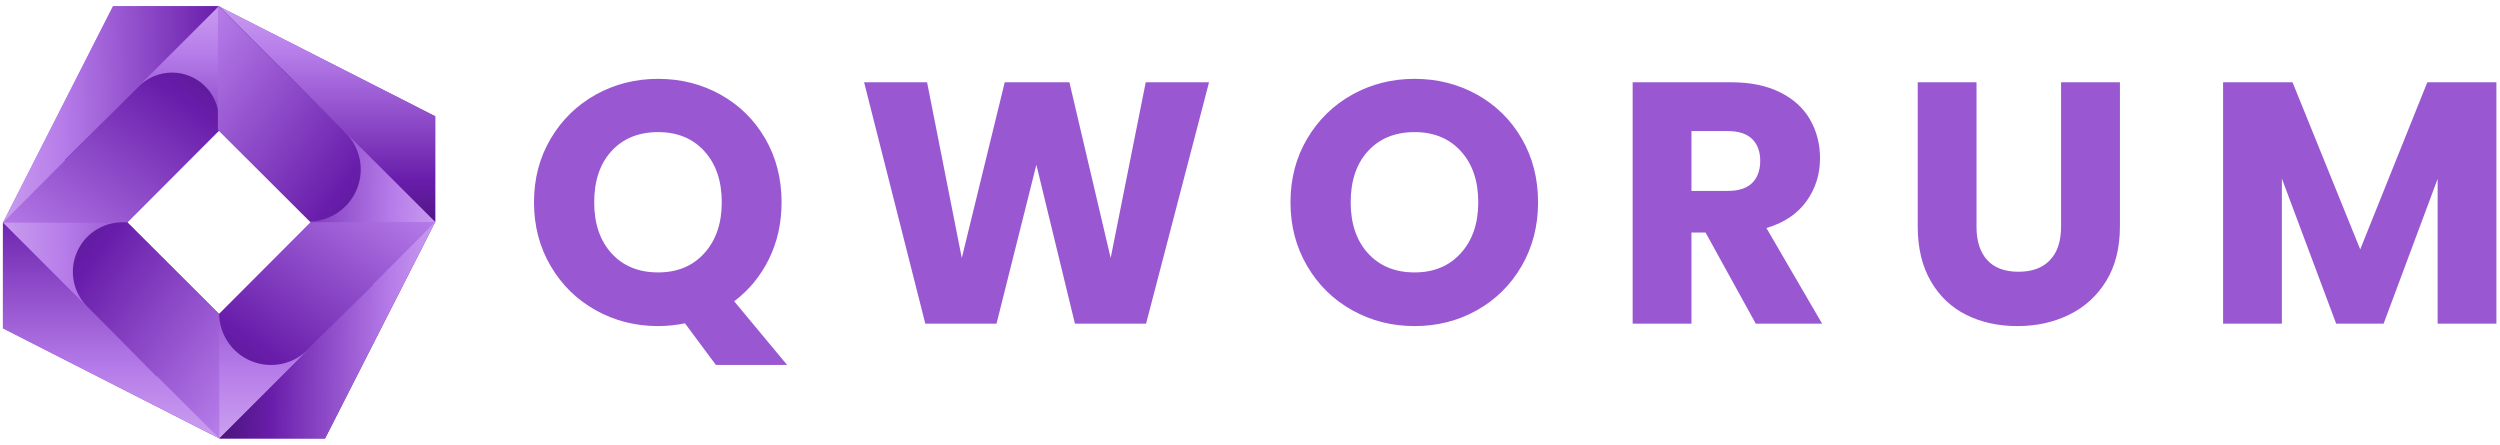
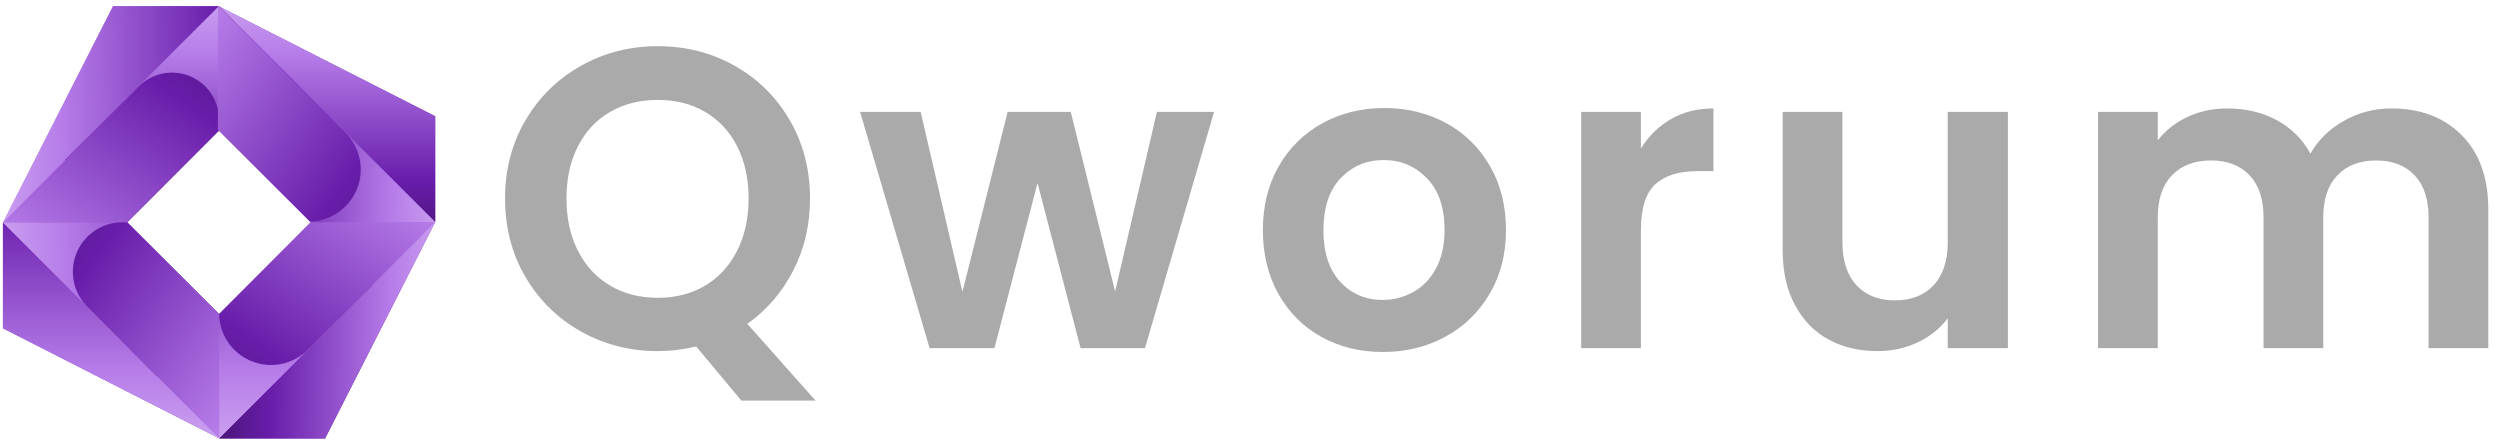
<svg xmlns="http://www.w3.org/2000/svg" version="1.1" width="1102px" height="196px" viewBox="0 0 1102 196">
-   <g transform="matrix(1, 0, 0, 1, 640, 512)" id="background-logo">
-     <rect style="stroke: none; stroke-width: 0; stroke-dasharray: none; stroke-linecap: butt; stroke-dashoffset: 0; stroke-linejoin: miter; stroke-miterlimit: 4; fill: rgb(255,255,255); fill-opacity: 0; fill-rule: nonzero; opacity: 1;" paint-order="stroke" x="-640" y="-512" rx="0" ry="0" width="1280" height="1024" />
-   </g>
-   <g transform="matrix(1, 0, 0, 1, -85.37827, -75.27992)">
-     <g transform="matrix(0.903508, 0, 0, 0.903508, 181.9398, 173.086)" id="logo-logo" style="">
-       <g style="" paint-order="stroke">
-         <g transform="matrix(1.167865 0 0 1.167865 0 0.2039149)">
-           <linearGradient id="SVGID_144_10_355863" gradientUnits="userSpaceOnUse" gradientTransform="matrix(1 0 0 -1 -0.0151 399.6987)" x1="176.254" y1="289.885" x2="424.723" y2="108.82">
-             <stop offset="0" style="stop-color:rgb(202,159,239);stop-opacity: 1" />
-             <stop offset="0.218" style="stop-color:rgb(182,124,233);stop-opacity: 1" />
-             <stop offset="0.751" style="stop-color:rgb(104,29,170);stop-opacity: 1" />
-             <stop offset="1" style="stop-color:rgb(72,20,118);stop-opacity: 1" />
-           </linearGradient>
-           <path style="stroke: none; stroke-width: 1; stroke-dasharray: none; stroke-linecap: butt; stroke-dashoffset: 0; stroke-linejoin: miter; stroke-miterlimit: 4; fill: url(#SVGID_144_10_355863); fill-rule: nonzero; opacity: 1;" paint-order="stroke" transform=" translate(-300, -200.0005)" d="M 390.291 199.862 L 390.293 199.86 L 390.295 199.862 L 390.295 155.711 L 299.86 109.706 L 255.709 109.707 L 209.705 200.14 L 209.705 244.292 L 300.14 290.295 L 344.29 290.295 L 390.288 199.869 L 390.295 199.862 L 390.291 199.862 z M 300.002 161.631 L 338.358 199.988 C 338.219 199.991 338.083 200.005 337.944 200.005 L 338.367 200.004 L 300.015 238.357 L 300.015 238.357 L 300 238.37 L 300 238.37 L 261.631 200.002 L 300.002 161.631 L 300.002 161.631 L 300.002 161.631 L 300.002 161.631 z" stroke-linecap="round" />
-         </g>
-         <g transform="matrix(1.167865 0 0 1.167865 6.785882 -44.27248)">
-           <linearGradient id="SVGID_145_11_355864" gradientUnits="userSpaceOnUse" gradientTransform="matrix(1 0 0 -1 -305.8256 237.7817)" x1="305.825" y1="291.695" x2="305.825" y2="192.395">
-             <stop offset="0" style="stop-color:rgb(202,159,239);stop-opacity: 1" />
-             <stop offset="0.218" style="stop-color:rgb(182,124,233);stop-opacity: 1" />
-             <stop offset="0.751" style="stop-color:rgb(104,29,170);stop-opacity: 1" />
-             <stop offset="1" style="stop-color:rgb(72,20,118);stop-opacity: 1" />
-           </linearGradient>
-           <polygon style="stroke: none; stroke-width: 1; stroke-dasharray: none; stroke-linecap: butt; stroke-dashoffset: 0; stroke-linejoin: miter; stroke-miterlimit: 4; fill: url(#SVGID_145_11_355864); fill-rule: nonzero; opacity: 1;" paint-order="stroke" points="84.485,-6.206 84.485,37.945 20.228,-26.324 -58.305,52.211 -84.484,26.033 -5.95,-52.211 " />
-         </g>
-         <g transform="matrix(1.167865 0 0 1.167865 -44.47698 -6.580215)">
-           <linearGradient id="SVGID_146_12_355865" gradientUnits="userSpaceOnUse" gradientTransform="matrix(1 0 0 -1 -261.9311 205.5072)" x1="208.212" y1="204.101" x2="333.024" y2="206.859">
-             <stop offset="0" style="stop-color:rgb(202,159,239);stop-opacity: 1" />
-             <stop offset="0.218" style="stop-color:rgb(182,124,233);stop-opacity: 1" />
-             <stop offset="0.751" style="stop-color:rgb(104,29,170);stop-opacity: 1" />
-             <stop offset="1" style="stop-color:rgb(72,20,118);stop-opacity: 1" />
-           </linearGradient>
-           <polygon style="stroke: none; stroke-width: 1; stroke-dasharray: none; stroke-linecap: butt; stroke-dashoffset: 0; stroke-linejoin: miter; stroke-miterlimit: 4; fill: url(#SVGID_146_12_355865); fill-rule: nonzero; opacity: 1;" paint-order="stroke" points="-6.207,-84.485 37.944,-84.486 -26.324,-20.229 52.211,58.306 26.032,84.486 -52.211,5.947 " />
-         </g>
-         <g transform="matrix(1.167865 0 0 1.167865 -6.785298 44.68148)">
-           <linearGradient id="SVGID_147_13_355866" gradientUnits="userSpaceOnUse" gradientTransform="matrix(1 0 0 -1 -294.2051 161.6137)" x1="294.205" y1="110.336" x2="294.205" y2="237.22">
-             <stop offset="0" style="stop-color:rgb(202,159,239);stop-opacity: 1" />
-             <stop offset="0.218" style="stop-color:rgb(182,124,233);stop-opacity: 1" />
-             <stop offset="0.751" style="stop-color:rgb(104,29,170);stop-opacity: 1" />
-             <stop offset="1" style="stop-color:rgb(72,20,118);stop-opacity: 1" />
-           </linearGradient>
-           <polygon style="stroke: none; stroke-width: 1; stroke-dasharray: none; stroke-linecap: butt; stroke-dashoffset: 0; stroke-linejoin: miter; stroke-miterlimit: 4; fill: url(#SVGID_147_13_355866); fill-rule: nonzero; opacity: 1;" paint-order="stroke" points="-84.485,6.207 -84.485,-37.946 -20.228,26.324 58.306,-52.21 84.485,-26.034 5.949,52.21 " />
-         </g>
-         <g transform="matrix(1.167865 0 0 1.167865 52.68474 0.2039149)">
-           <linearGradient id="SVGID_148_14_355867" gradientUnits="userSpaceOnUse" gradientTransform="matrix(1 0 0 -1 -345.1271 199.6982)" x1="392.428" y1="198.329" x2="299.408" y2="199.707">
-             <stop offset="0" style="stop-color:rgb(202,159,239);stop-opacity: 1" />
-             <stop offset="0.218" style="stop-color:rgb(182,124,233);stop-opacity: 1" />
-             <stop offset="0.751" style="stop-color:rgb(104,29,170);stop-opacity: 1" />
-             <stop offset="1" style="stop-color:rgb(72,20,118);stop-opacity: 1" />
-           </linearGradient>
-           <polygon style="stroke: none; stroke-width: 1; stroke-dasharray: none; stroke-linecap: butt; stroke-dashoffset: 0; stroke-linejoin: miter; stroke-miterlimit: 4; fill: url(#SVGID_148_14_355867); fill-rule: nonzero; opacity: 1;" paint-order="stroke" points="-0.822,90.295 -44.973,90.295 19.295,26.037 -45.181,-38.369 -45.181,-90.294 45.181,-0.141 " />
-         </g>
-         <g transform="matrix(1.167865 0 0 1.167865 -52.72503 -36.17007)">
-           <linearGradient id="SVGID_149_15_355868" gradientUnits="userSpaceOnUse" gradientTransform="matrix(1 0 0 -1 -0.0151 399.6987)" x1="208.771" y1="152.528" x2="303.242" y2="288.374">
-             <stop offset="0" style="stop-color:rgb(202,159,239);stop-opacity: 1" />
-             <stop offset="0.218" style="stop-color:rgb(182,124,233);stop-opacity: 1" />
-             <stop offset="0.751" style="stop-color:rgb(104,29,170);stop-opacity: 1" />
-             <stop offset="1" style="stop-color:rgb(72,20,118);stop-opacity: 1" />
-           </linearGradient>
-           <path style="stroke: none; stroke-width: 1; stroke-dasharray: none; stroke-linecap: butt; stroke-dashoffset: 0; stroke-linejoin: miter; stroke-miterlimit: 4; fill: url(#SVGID_149_15_355868); fill-rule: nonzero; opacity: 1;" paint-order="stroke" transform=" translate(-254.8535, -168.8548)" d="M 300.002 161.631 L 261.391 200.242 L 209.705 200.139 L 266.419 143.25 C 271.86 137.792 280.25 135.837 287.819 138.952 C 295.386 142.068 299.968 149.364 299.989 157.072 L 300.002 161.631 z" stroke-linecap="round" />
-         </g>
-         <g transform="matrix(1.167865 0 0 1.167865 -35.58386 52.92369)">
-           <linearGradient id="SVGID_150_16_355869" gradientUnits="userSpaceOnUse" gradientTransform="matrix(1 0 0 -1 -0.0151 399.6987)" x1="340.584" y1="110.355" x2="213.01" y2="204.828">
-             <stop offset="0" style="stop-color:rgb(202,159,239);stop-opacity: 1" />
-             <stop offset="0.218" style="stop-color:rgb(182,124,233);stop-opacity: 1" />
-             <stop offset="0.751" style="stop-color:rgb(104,29,170);stop-opacity: 1" />
-             <stop offset="1" style="stop-color:rgb(72,20,118);stop-opacity: 1" />
-           </linearGradient>
-           <path style="stroke: none; stroke-width: 1; stroke-dasharray: none; stroke-linecap: butt; stroke-dashoffset: 0; stroke-linejoin: miter; stroke-miterlimit: 4; fill: url(#SVGID_150_16_355869); fill-rule: nonzero; opacity: 1;" paint-order="stroke" transform=" translate(-269.5309, -245.1425)" d="M 261.619 199.99 L 300 238.37 L 300.14 290.295 L 245.009 235.334 C 239.264 229.606 237.205 220.776 240.484 212.809 C 243.764 204.843 251.442 200.02 259.555 199.997 L 261.619 199.99 z" stroke-linecap="round" />
-         </g>
-         <g transform="matrix(1.167865 0 0 1.167865 52.7262 34.92944)">
-           <linearGradient id="SVGID_151_17_355870" gradientUnits="userSpaceOnUse" gradientTransform="matrix(1 0 0 -1 -0.0151 399.6987)" x1="389.162" y1="243.325" x2="297.449" y2="112.996">
-             <stop offset="0" style="stop-color:rgb(202,159,239);stop-opacity: 1" />
-             <stop offset="0.218" style="stop-color:rgb(182,124,233);stop-opacity: 1" />
-             <stop offset="0.751" style="stop-color:rgb(104,29,170);stop-opacity: 1" />
-             <stop offset="1" style="stop-color:rgb(72,20,118);stop-opacity: 1" />
-           </linearGradient>
-           <path style="stroke: none; stroke-width: 1; stroke-dasharray: none; stroke-linecap: butt; stroke-dashoffset: 0; stroke-linejoin: miter; stroke-miterlimit: 4; fill: url(#SVGID_151_17_355870); fill-rule: nonzero; opacity: 1;" paint-order="stroke" transform=" translate(-345.1475, -229.7347)" d="M 300 238.37 L 338.37 200.001 L 390.295 199.862 L 337.104 253.217 C 331.089 259.249 321.816 261.41 313.451 257.966 C 305.086 254.522 300.022 246.457 300 237.938 L 300 238.37 z" stroke-linecap="round" />
-         </g>
-         <g transform="matrix(1.167865 0 0 1.167865 34.27682 -52.92778)">
-           <linearGradient id="SVGID_152_18_355871" gradientUnits="userSpaceOnUse" gradientTransform="matrix(1 0 0 -1 -0.0151 399.6987)" x1="257.939" y1="289.255" x2="387.499" y2="194.841">
-             <stop offset="0" style="stop-color:rgb(202,159,239);stop-opacity: 1" />
-             <stop offset="0.218" style="stop-color:rgb(182,124,233);stop-opacity: 1" />
-             <stop offset="0.751" style="stop-color:rgb(104,29,170);stop-opacity: 1" />
-             <stop offset="1" style="stop-color:rgb(72,20,118);stop-opacity: 1" />
-           </linearGradient>
-           <path style="stroke: none; stroke-width: 1; stroke-dasharray: none; stroke-linecap: butt; stroke-dashoffset: 0; stroke-linejoin: miter; stroke-miterlimit: 4; fill: url(#SVGID_152_18_355871); fill-rule: nonzero; opacity: 1;" paint-order="stroke" transform=" translate(-329.6992, -154.855)" d="M 338.303 200.004 L 299.86 161.631 L 299.86 109.706 L 353.148 162.899 C 359.18 168.914 361.341 178.187 357.897 186.552 C 354.455 194.917 346.392 199.98 337.873 200.004 L 338.303 200.004 z" stroke-linecap="round" />
-         </g>
+   <g transform="matrix(0.903508, 0, 0, 0.903508, 96.56152, 97.80609)" id="logo-logo" style="">
+     <g style="" paint-order="stroke">
+       <g transform="matrix(1.167865 0 0 1.167865 0 0.2039149)">
+         <linearGradient id="SVGID_144_10_355863" gradientUnits="userSpaceOnUse" gradientTransform="matrix(1 0 0 -1 -0.0151 399.6987)" x1="176.254" y1="289.885" x2="424.723" y2="108.82">
+           <stop offset="0" style="stop-color:rgb(202,159,239);stop-opacity: 1" />
+           <stop offset="0.218" style="stop-color:rgb(182,124,233);stop-opacity: 1" />
+           <stop offset="0.751" style="stop-color:rgb(104,29,170);stop-opacity: 1" />
+           <stop offset="1" style="stop-color:rgb(72,20,118);stop-opacity: 1" />
+         </linearGradient>
+         <path style="stroke: none; stroke-width: 1; stroke-dasharray: none; stroke-linecap: butt; stroke-dashoffset: 0; stroke-linejoin: miter; stroke-miterlimit: 4; fill: url(#SVGID_144_10_355863); fill-rule: nonzero; opacity: 1;" paint-order="stroke" transform=" translate(-300, -200.0005)" d="M 390.291 199.862 L 390.293 199.86 L 390.295 199.862 L 390.295 155.711 L 299.86 109.706 L 255.709 109.707 L 209.705 200.14 L 209.705 244.292 L 300.14 290.295 L 344.29 290.295 L 390.288 199.869 L 390.295 199.862 L 390.291 199.862 z M 300.002 161.631 L 338.358 199.988 C 338.219 199.991 338.083 200.005 337.944 200.005 L 338.367 200.004 L 300.015 238.357 L 300.015 238.357 L 300 238.37 L 300 238.37 L 261.631 200.002 L 300.002 161.631 L 300.002 161.631 L 300.002 161.631 L 300.002 161.631 z" stroke-linecap="round" />
      </g>
-     </g>
-     <g transform="matrix(2.972026, 0, 0, 2.972026, 753.2807, 173.086)" id="text-logo" style="">
-       <g style="" paint-order="stroke">
-         <g transform="matrix(1 0 0 1 0 0)" id="text-logo-path-0">
-           <path style="stroke: none; stroke-width: 0; stroke-dasharray: none; stroke-linecap: butt; stroke-dashoffset: 0; stroke-linejoin: miter; stroke-miterlimit: 4; fill: #9958D1; fill-rule: nonzero; opacity: 1;" paint-order="stroke" transform=" translate(-147.21, 15.095)" d="M 39.22 6.12 L 28.66 6.12 L 24.07 -0.05 Q 22.03 0.36 20.09 0.36 L 20.09 0.36 Q 15.05 0.36 10.84 -1.99 Q 6.63 -4.33 4.16 -8.54 Q 1.68 -12.75 1.68 -18 L 1.68 -18 Q 1.68 -23.26 4.16 -27.44 Q 6.63 -31.62 10.84 -33.97 Q 15.05 -36.31 20.09 -36.31 L 20.09 -36.31 Q 25.14 -36.31 29.35 -33.97 Q 33.56 -31.62 35.98 -27.44 Q 38.4 -23.26 38.4 -18 L 38.4 -18 Q 38.4 -13.41 36.54 -9.61 Q 34.68 -5.81 31.37 -3.32 L 31.37 -3.32 L 39.22 6.12 Z M 10.61 -18 L 10.61 -18 Q 10.61 -13.26 13.18 -10.43 Q 15.76 -7.6 20.09 -7.6 L 20.09 -7.6 Q 24.38 -7.6 26.95 -10.46 Q 29.53 -13.31 29.53 -18 L 29.53 -18 Q 29.53 -22.75 26.95 -25.58 Q 24.38 -28.41 20.09 -28.41 L 20.09 -28.41 Q 15.76 -28.41 13.18 -25.6 Q 10.61 -22.8 10.61 -18 Z M 92.41 -35.8 L 101.8 -35.8 L 92.46 0 L 81.91 0 L 76.19 -23.56 L 70.28 0 L 59.72 0 L 50.64 -35.8 L 59.98 -35.8 L 65.13 -9.74 L 71.5 -35.8 L 81.09 -35.8 L 87.21 -9.74 L 92.41 -35.8 Z M 132.29 0.36 L 132.29 0.36 Q 127.25 0.36 123.04 -1.99 Q 118.83 -4.33 116.36 -8.54 Q 113.88 -12.75 113.88 -18 L 113.88 -18 Q 113.88 -23.26 116.36 -27.44 Q 118.83 -31.62 123.04 -33.97 Q 127.25 -36.31 132.29 -36.31 L 132.29 -36.31 Q 137.34 -36.31 141.55 -33.97 Q 145.76 -31.62 148.18 -27.44 Q 150.6 -23.26 150.6 -18 L 150.6 -18 Q 150.6 -12.75 148.16 -8.54 Q 145.71 -4.33 141.53 -1.99 Q 137.34 0.36 132.29 0.36 Z M 132.29 -7.6 L 132.29 -7.6 Q 136.58 -7.6 139.15 -10.46 Q 141.73 -13.31 141.73 -18 L 141.73 -18 Q 141.73 -22.75 139.15 -25.58 Q 136.58 -28.41 132.29 -28.41 L 132.29 -28.41 Q 127.96 -28.41 125.38 -25.6 Q 122.81 -22.8 122.81 -18 L 122.81 -18 Q 122.81 -13.26 125.38 -10.43 Q 127.96 -7.6 132.29 -7.6 Z M 192.73 0 L 182.89 0 L 175.44 -13.52 L 173.35 -13.52 L 173.35 0 L 164.63 0 L 164.63 -35.8 L 179.27 -35.8 Q 183.5 -35.8 186.48 -34.32 Q 189.47 -32.84 190.94 -30.27 Q 192.42 -27.69 192.42 -24.53 L 192.42 -24.53 Q 192.42 -20.96 190.41 -18.16 Q 188.39 -15.35 184.47 -14.18 L 184.47 -14.18 L 192.73 0 Z M 173.35 -28.56 L 173.35 -19.69 L 178.76 -19.69 Q 181.15 -19.69 182.35 -20.86 Q 183.55 -22.03 183.55 -24.17 L 183.55 -24.17 Q 183.55 -26.21 182.35 -27.39 Q 181.15 -28.56 178.76 -28.56 L 178.76 -28.56 L 173.35 -28.56 Z M 206.91 -35.8 L 215.63 -35.8 L 215.63 -14.38 Q 215.63 -11.17 217.21 -9.44 Q 218.79 -7.7 221.85 -7.7 L 221.85 -7.7 Q 224.91 -7.7 226.54 -9.44 Q 228.17 -11.17 228.17 -14.38 L 228.17 -14.38 L 228.17 -35.8 L 236.9 -35.8 L 236.9 -14.43 Q 236.9 -9.64 234.86 -6.32 Q 232.82 -3.01 229.37 -1.33 Q 225.93 0.36 221.7 0.36 L 221.7 0.36 Q 217.46 0.36 214.12 -1.3 Q 210.78 -2.96 208.85 -6.3 Q 206.91 -9.64 206.91 -14.43 L 206.91 -14.43 L 206.91 -35.8 Z M 282.49 -35.8 L 292.74 -35.8 L 292.74 0 L 284.02 0 L 284.02 -21.47 L 276.01 0 L 268.97 0 L 260.92 -21.52 L 260.92 0 L 252.2 0 L 252.2 -35.8 L 262.5 -35.8 L 272.54 -11.02 L 282.49 -35.8 Z" stroke-linecap="round" />
-         </g>
+       <g transform="matrix(1.167865 0 0 1.167865 6.785882 -44.27248)">
+         <linearGradient id="SVGID_145_11_355864" gradientUnits="userSpaceOnUse" gradientTransform="matrix(1 0 0 -1 -305.8256 237.7817)" x1="305.825" y1="291.695" x2="305.825" y2="192.395">
+           <stop offset="0" style="stop-color:rgb(202,159,239);stop-opacity: 1" />
+           <stop offset="0.218" style="stop-color:rgb(182,124,233);stop-opacity: 1" />
+           <stop offset="0.751" style="stop-color:rgb(104,29,170);stop-opacity: 1" />
+           <stop offset="1" style="stop-color:rgb(72,20,118);stop-opacity: 1" />
+         </linearGradient>
+         <polygon style="stroke: none; stroke-width: 1; stroke-dasharray: none; stroke-linecap: butt; stroke-dashoffset: 0; stroke-linejoin: miter; stroke-miterlimit: 4; fill: url(#SVGID_145_11_355864); fill-rule: nonzero; opacity: 1;" paint-order="stroke" points="84.485,-6.206 84.485,37.945 20.228,-26.324 -58.305,52.211 -84.484,26.033 -5.95,-52.211 " />
+       </g>
+       <g transform="matrix(1.167865 0 0 1.167865 -44.47698 -6.580215)">
+         <linearGradient id="SVGID_146_12_355865" gradientUnits="userSpaceOnUse" gradientTransform="matrix(1 0 0 -1 -261.9311 205.5072)" x1="208.212" y1="204.101" x2="333.024" y2="206.859">
+           <stop offset="0" style="stop-color:rgb(202,159,239);stop-opacity: 1" />
+           <stop offset="0.218" style="stop-color:rgb(182,124,233);stop-opacity: 1" />
+           <stop offset="0.751" style="stop-color:rgb(104,29,170);stop-opacity: 1" />
+           <stop offset="1" style="stop-color:rgb(72,20,118);stop-opacity: 1" />
+         </linearGradient>
+         <polygon style="stroke: none; stroke-width: 1; stroke-dasharray: none; stroke-linecap: butt; stroke-dashoffset: 0; stroke-linejoin: miter; stroke-miterlimit: 4; fill: url(#SVGID_146_12_355865); fill-rule: nonzero; opacity: 1;" paint-order="stroke" points="-6.207,-84.485 37.944,-84.486 -26.324,-20.229 52.211,58.306 26.032,84.486 -52.211,5.947 " />
+       </g>
+       <g transform="matrix(1.167865 0 0 1.167865 -6.785298 44.68148)">
+         <linearGradient id="SVGID_147_13_355866" gradientUnits="userSpaceOnUse" gradientTransform="matrix(1 0 0 -1 -294.2051 161.6137)" x1="294.205" y1="110.336" x2="294.205" y2="237.22">
+           <stop offset="0" style="stop-color:rgb(202,159,239);stop-opacity: 1" />
+           <stop offset="0.218" style="stop-color:rgb(182,124,233);stop-opacity: 1" />
+           <stop offset="0.751" style="stop-color:rgb(104,29,170);stop-opacity: 1" />
+           <stop offset="1" style="stop-color:rgb(72,20,118);stop-opacity: 1" />
+         </linearGradient>
+         <polygon style="stroke: none; stroke-width: 1; stroke-dasharray: none; stroke-linecap: butt; stroke-dashoffset: 0; stroke-linejoin: miter; stroke-miterlimit: 4; fill: url(#SVGID_147_13_355866); fill-rule: nonzero; opacity: 1;" paint-order="stroke" points="-84.485,6.207 -84.485,-37.946 -20.228,26.324 58.306,-52.21 84.485,-26.034 5.949,52.21 " />
+       </g>
+       <g transform="matrix(1.167865 0 0 1.167865 52.68474 0.2039149)">
+         <linearGradient id="SVGID_148_14_355867" gradientUnits="userSpaceOnUse" gradientTransform="matrix(1 0 0 -1 -345.1271 199.6982)" x1="392.428" y1="198.329" x2="299.408" y2="199.707">
+           <stop offset="0" style="stop-color:rgb(202,159,239);stop-opacity: 1" />
+           <stop offset="0.218" style="stop-color:rgb(182,124,233);stop-opacity: 1" />
+           <stop offset="0.751" style="stop-color:rgb(104,29,170);stop-opacity: 1" />
+           <stop offset="1" style="stop-color:rgb(72,20,118);stop-opacity: 1" />
+         </linearGradient>
+         <polygon style="stroke: none; stroke-width: 1; stroke-dasharray: none; stroke-linecap: butt; stroke-dashoffset: 0; stroke-linejoin: miter; stroke-miterlimit: 4; fill: url(#SVGID_148_14_355867); fill-rule: nonzero; opacity: 1;" paint-order="stroke" points="-0.822,90.295 -44.973,90.295 19.295,26.037 -45.181,-38.369 -45.181,-90.294 45.181,-0.141 " />
+       </g>
+       <g transform="matrix(1.167865 0 0 1.167865 -52.72503 -36.17007)">
+         <linearGradient id="SVGID_149_15_355868" gradientUnits="userSpaceOnUse" gradientTransform="matrix(1 0 0 -1 -0.0151 399.6987)" x1="208.771" y1="152.528" x2="303.242" y2="288.374">
+           <stop offset="0" style="stop-color:rgb(202,159,239);stop-opacity: 1" />
+           <stop offset="0.218" style="stop-color:rgb(182,124,233);stop-opacity: 1" />
+           <stop offset="0.751" style="stop-color:rgb(104,29,170);stop-opacity: 1" />
+           <stop offset="1" style="stop-color:rgb(72,20,118);stop-opacity: 1" />
+         </linearGradient>
+         <path style="stroke: none; stroke-width: 1; stroke-dasharray: none; stroke-linecap: butt; stroke-dashoffset: 0; stroke-linejoin: miter; stroke-miterlimit: 4; fill: url(#SVGID_149_15_355868); fill-rule: nonzero; opacity: 1;" paint-order="stroke" transform=" translate(-254.8535, -168.8548)" d="M 300.002 161.631 L 261.391 200.242 L 209.705 200.139 L 266.419 143.25 C 271.86 137.792 280.25 135.837 287.819 138.952 C 295.386 142.068 299.968 149.364 299.989 157.072 L 300.002 161.631 z" stroke-linecap="round" />
+       </g>
+       <g transform="matrix(1.167865 0 0 1.167865 -35.58386 52.92369)">
+         <linearGradient id="SVGID_150_16_355869" gradientUnits="userSpaceOnUse" gradientTransform="matrix(1 0 0 -1 -0.0151 399.6987)" x1="340.584" y1="110.355" x2="213.01" y2="204.828">
+           <stop offset="0" style="stop-color:rgb(202,159,239);stop-opacity: 1" />
+           <stop offset="0.218" style="stop-color:rgb(182,124,233);stop-opacity: 1" />
+           <stop offset="0.751" style="stop-color:rgb(104,29,170);stop-opacity: 1" />
+           <stop offset="1" style="stop-color:rgb(72,20,118);stop-opacity: 1" />
+         </linearGradient>
+         <path style="stroke: none; stroke-width: 1; stroke-dasharray: none; stroke-linecap: butt; stroke-dashoffset: 0; stroke-linejoin: miter; stroke-miterlimit: 4; fill: url(#SVGID_150_16_355869); fill-rule: nonzero; opacity: 1;" paint-order="stroke" transform=" translate(-269.5309, -245.1425)" d="M 261.619 199.99 L 300 238.37 L 300.14 290.295 L 245.009 235.334 C 239.264 229.606 237.205 220.776 240.484 212.809 C 243.764 204.843 251.442 200.02 259.555 199.997 L 261.619 199.99 z" stroke-linecap="round" />
+       </g>
+       <g transform="matrix(1.167865 0 0 1.167865 52.7262 34.92944)">
+         <linearGradient id="SVGID_151_17_355870" gradientUnits="userSpaceOnUse" gradientTransform="matrix(1 0 0 -1 -0.0151 399.6987)" x1="389.162" y1="243.325" x2="297.449" y2="112.996">
+           <stop offset="0" style="stop-color:rgb(202,159,239);stop-opacity: 1" />
+           <stop offset="0.218" style="stop-color:rgb(182,124,233);stop-opacity: 1" />
+           <stop offset="0.751" style="stop-color:rgb(104,29,170);stop-opacity: 1" />
+           <stop offset="1" style="stop-color:rgb(72,20,118);stop-opacity: 1" />
+         </linearGradient>
+         <path style="stroke: none; stroke-width: 1; stroke-dasharray: none; stroke-linecap: butt; stroke-dashoffset: 0; stroke-linejoin: miter; stroke-miterlimit: 4; fill: url(#SVGID_151_17_355870); fill-rule: nonzero; opacity: 1;" paint-order="stroke" transform=" translate(-345.1475, -229.7347)" d="M 300 238.37 L 338.37 200.001 L 390.295 199.862 L 337.104 253.217 C 331.089 259.249 321.816 261.41 313.451 257.966 C 305.086 254.522 300.022 246.457 300 237.938 L 300 238.37 z" stroke-linecap="round" />
+       </g>
+       <g transform="matrix(1.167865 0 0 1.167865 34.27682 -52.92778)">
+         <linearGradient id="SVGID_152_18_355871" gradientUnits="userSpaceOnUse" gradientTransform="matrix(1 0 0 -1 -0.0151 399.6987)" x1="257.939" y1="289.255" x2="387.499" y2="194.841">
+           <stop offset="0" style="stop-color:rgb(202,159,239);stop-opacity: 1" />
+           <stop offset="0.218" style="stop-color:rgb(182,124,233);stop-opacity: 1" />
+           <stop offset="0.751" style="stop-color:rgb(104,29,170);stop-opacity: 1" />
+           <stop offset="1" style="stop-color:rgb(72,20,118);stop-opacity: 1" />
+         </linearGradient>
+         <path style="stroke: none; stroke-width: 1; stroke-dasharray: none; stroke-linecap: butt; stroke-dashoffset: 0; stroke-linejoin: miter; stroke-miterlimit: 4; fill: url(#SVGID_152_18_355871); fill-rule: nonzero; opacity: 1;" paint-order="stroke" transform=" translate(-329.6992, -154.855)" d="M 338.303 200.004 L 299.86 161.631 L 299.86 109.706 L 353.148 162.899 C 359.18 168.914 361.341 178.187 357.897 186.552 C 354.455 194.917 346.392 199.98 337.873 200.004 L 338.303 200.004 z" stroke-linecap="round" />
      </g>
    </g>
  </g>
+   <path d="M 478.084 261.818 L 476.063 259.396 Q 475.223 259.605 474.346 259.605 Q 472.477 259.605 470.914 258.728 Q 469.35 257.851 468.435 256.297 Q 467.519 254.743 467.519 252.779 Q 467.519 250.834 468.435 249.279 Q 469.35 247.725 470.914 246.848 Q 472.477 245.971 474.346 245.971 Q 476.234 245.971 477.788 246.848 Q 479.342 247.725 480.248 249.279 Q 481.154 250.834 481.154 252.779 Q 481.154 254.552 480.401 256.011 Q 479.648 257.47 478.351 258.385 L 481.402 261.818 Z M 470.265 252.779 Q 470.265 254.113 470.78 255.124 Q 471.295 256.135 472.22 256.678 Q 473.145 257.222 474.346 257.222 Q 475.548 257.222 476.463 256.678 Q 477.378 256.135 477.893 255.124 Q 478.408 254.113 478.408 252.779 Q 478.408 251.444 477.893 250.443 Q 477.378 249.441 476.463 248.908 Q 475.548 248.374 474.346 248.374 Q 473.145 248.374 472.22 248.908 Q 471.295 249.441 470.78 250.443 Q 470.265 251.444 470.265 252.779 Z M 499.22 248.908 L 496.131 259.472 L 493.252 259.472 L 491.326 252.092 L 489.4 259.472 L 486.501 259.472 L 483.393 248.908 L 486.101 248.908 L 487.969 256.955 L 489.991 248.908 L 492.813 248.908 L 494.796 256.936 L 496.665 248.908 Z M 506.76 259.644 Q 505.235 259.644 504.014 258.967 Q 502.794 258.29 502.098 257.05 Q 501.402 255.811 501.402 254.19 Q 501.402 252.569 502.117 251.329 Q 502.832 250.09 504.072 249.413 Q 505.311 248.736 506.837 248.736 Q 508.362 248.736 509.602 249.413 Q 510.841 250.09 511.556 251.329 Q 512.272 252.569 512.272 254.19 Q 512.272 255.811 511.537 257.05 Q 510.803 258.29 509.554 258.967 Q 508.305 259.644 506.76 259.644 Z M 506.76 257.317 Q 507.485 257.317 508.124 256.964 Q 508.763 256.612 509.144 255.906 Q 509.526 255.2 509.526 254.19 Q 509.526 252.683 508.734 251.873 Q 507.943 251.062 506.799 251.062 Q 505.654 251.062 504.882 251.873 Q 504.11 252.683 504.11 254.19 Q 504.11 255.696 504.863 256.507 Q 505.616 257.317 506.76 257.317 Z M 518.305 250.548 Q 518.82 249.708 519.65 249.232 Q 520.479 248.755 521.547 248.755 L 521.547 251.558 L 520.842 251.558 Q 519.583 251.558 518.944 252.149 Q 518.305 252.74 518.305 254.209 L 518.305 259.472 L 515.636 259.472 L 515.636 248.908 L 518.305 248.908 L 518.305 250.548 Z M 534.713 248.908 L 534.713 259.472 L 532.024 259.472 L 532.024 258.137 Q 531.509 258.824 530.68 259.215 Q 529.85 259.605 528.878 259.605 Q 527.638 259.605 526.685 259.081 Q 525.731 258.557 525.188 257.536 Q 524.644 256.516 524.644 255.105 L 524.644 248.908 L 527.314 248.908 L 527.314 254.724 Q 527.314 255.982 527.943 256.659 Q 528.573 257.336 529.66 257.336 Q 530.766 257.336 531.395 256.659 Q 532.024 255.982 532.024 254.724 L 532.024 248.908 Z M 551.864 248.755 Q 553.81 248.755 555.001 249.947 Q 556.193 251.139 556.193 253.274 L 556.193 259.472 L 553.523 259.472 L 553.523 253.637 Q 553.523 252.397 552.894 251.739 Q 552.265 251.081 551.178 251.081 Q 550.091 251.081 549.452 251.739 Q 548.813 252.397 548.813 253.637 L 548.813 259.472 L 546.144 259.472 L 546.144 253.637 Q 546.144 252.397 545.514 251.739 Q 544.885 251.081 543.798 251.081 Q 542.692 251.081 542.053 251.739 Q 541.414 252.397 541.414 253.637 L 541.414 259.472 L 538.745 259.472 L 538.745 248.908 L 541.414 248.908 L 541.414 250.185 Q 541.929 249.518 542.74 249.136 Q 543.55 248.755 544.523 248.755 Q 545.762 248.755 546.735 249.279 Q 547.707 249.804 548.241 250.776 Q 548.756 249.861 549.738 249.308 Q 550.72 248.755 551.864 248.755 Z" transform="matrix(9.858712, 0, 0, 9.858712, -4386.507, -2404.603)" style="line-height: 30.511px; white-space: pre; fill: rgb(170, 170, 170);" />
+   <path transform="matrix(9.858712, 0, 0, 9.858712, -4386.507, -2404.603)" style="fill: rgba(51, 51, 51, 0.38); line-height: 30.511px; white-space: pre;" />
</svg>
